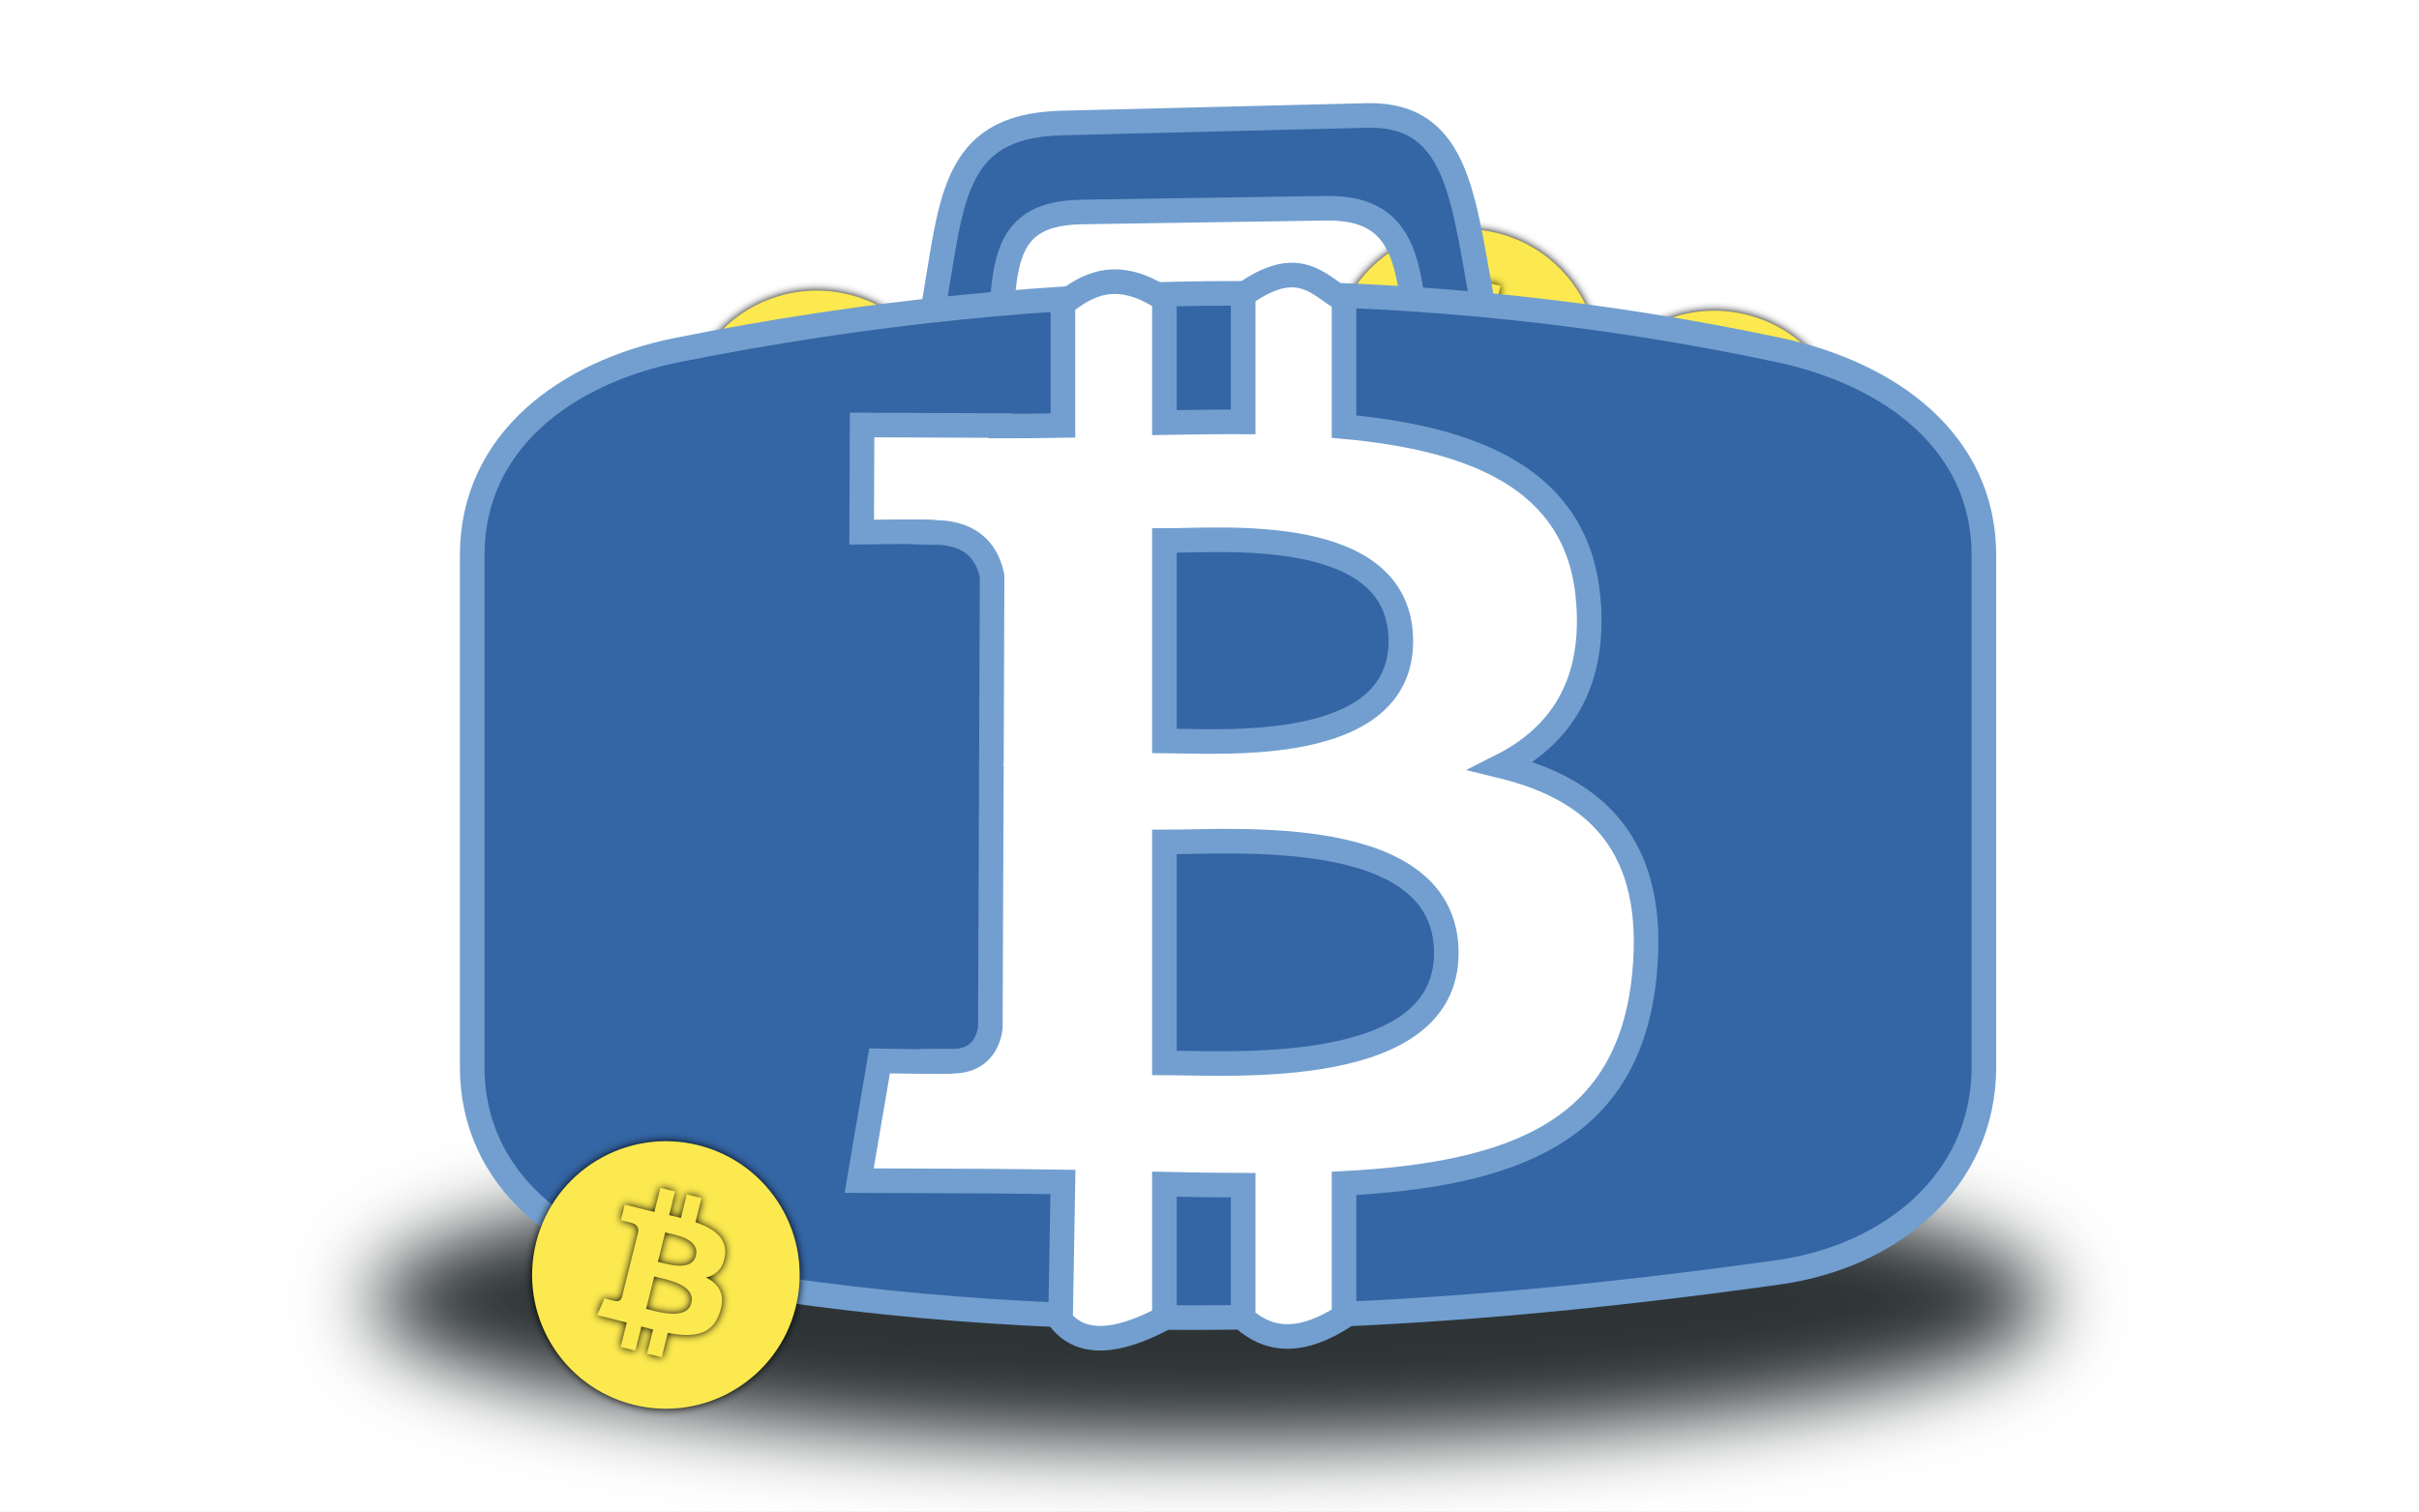
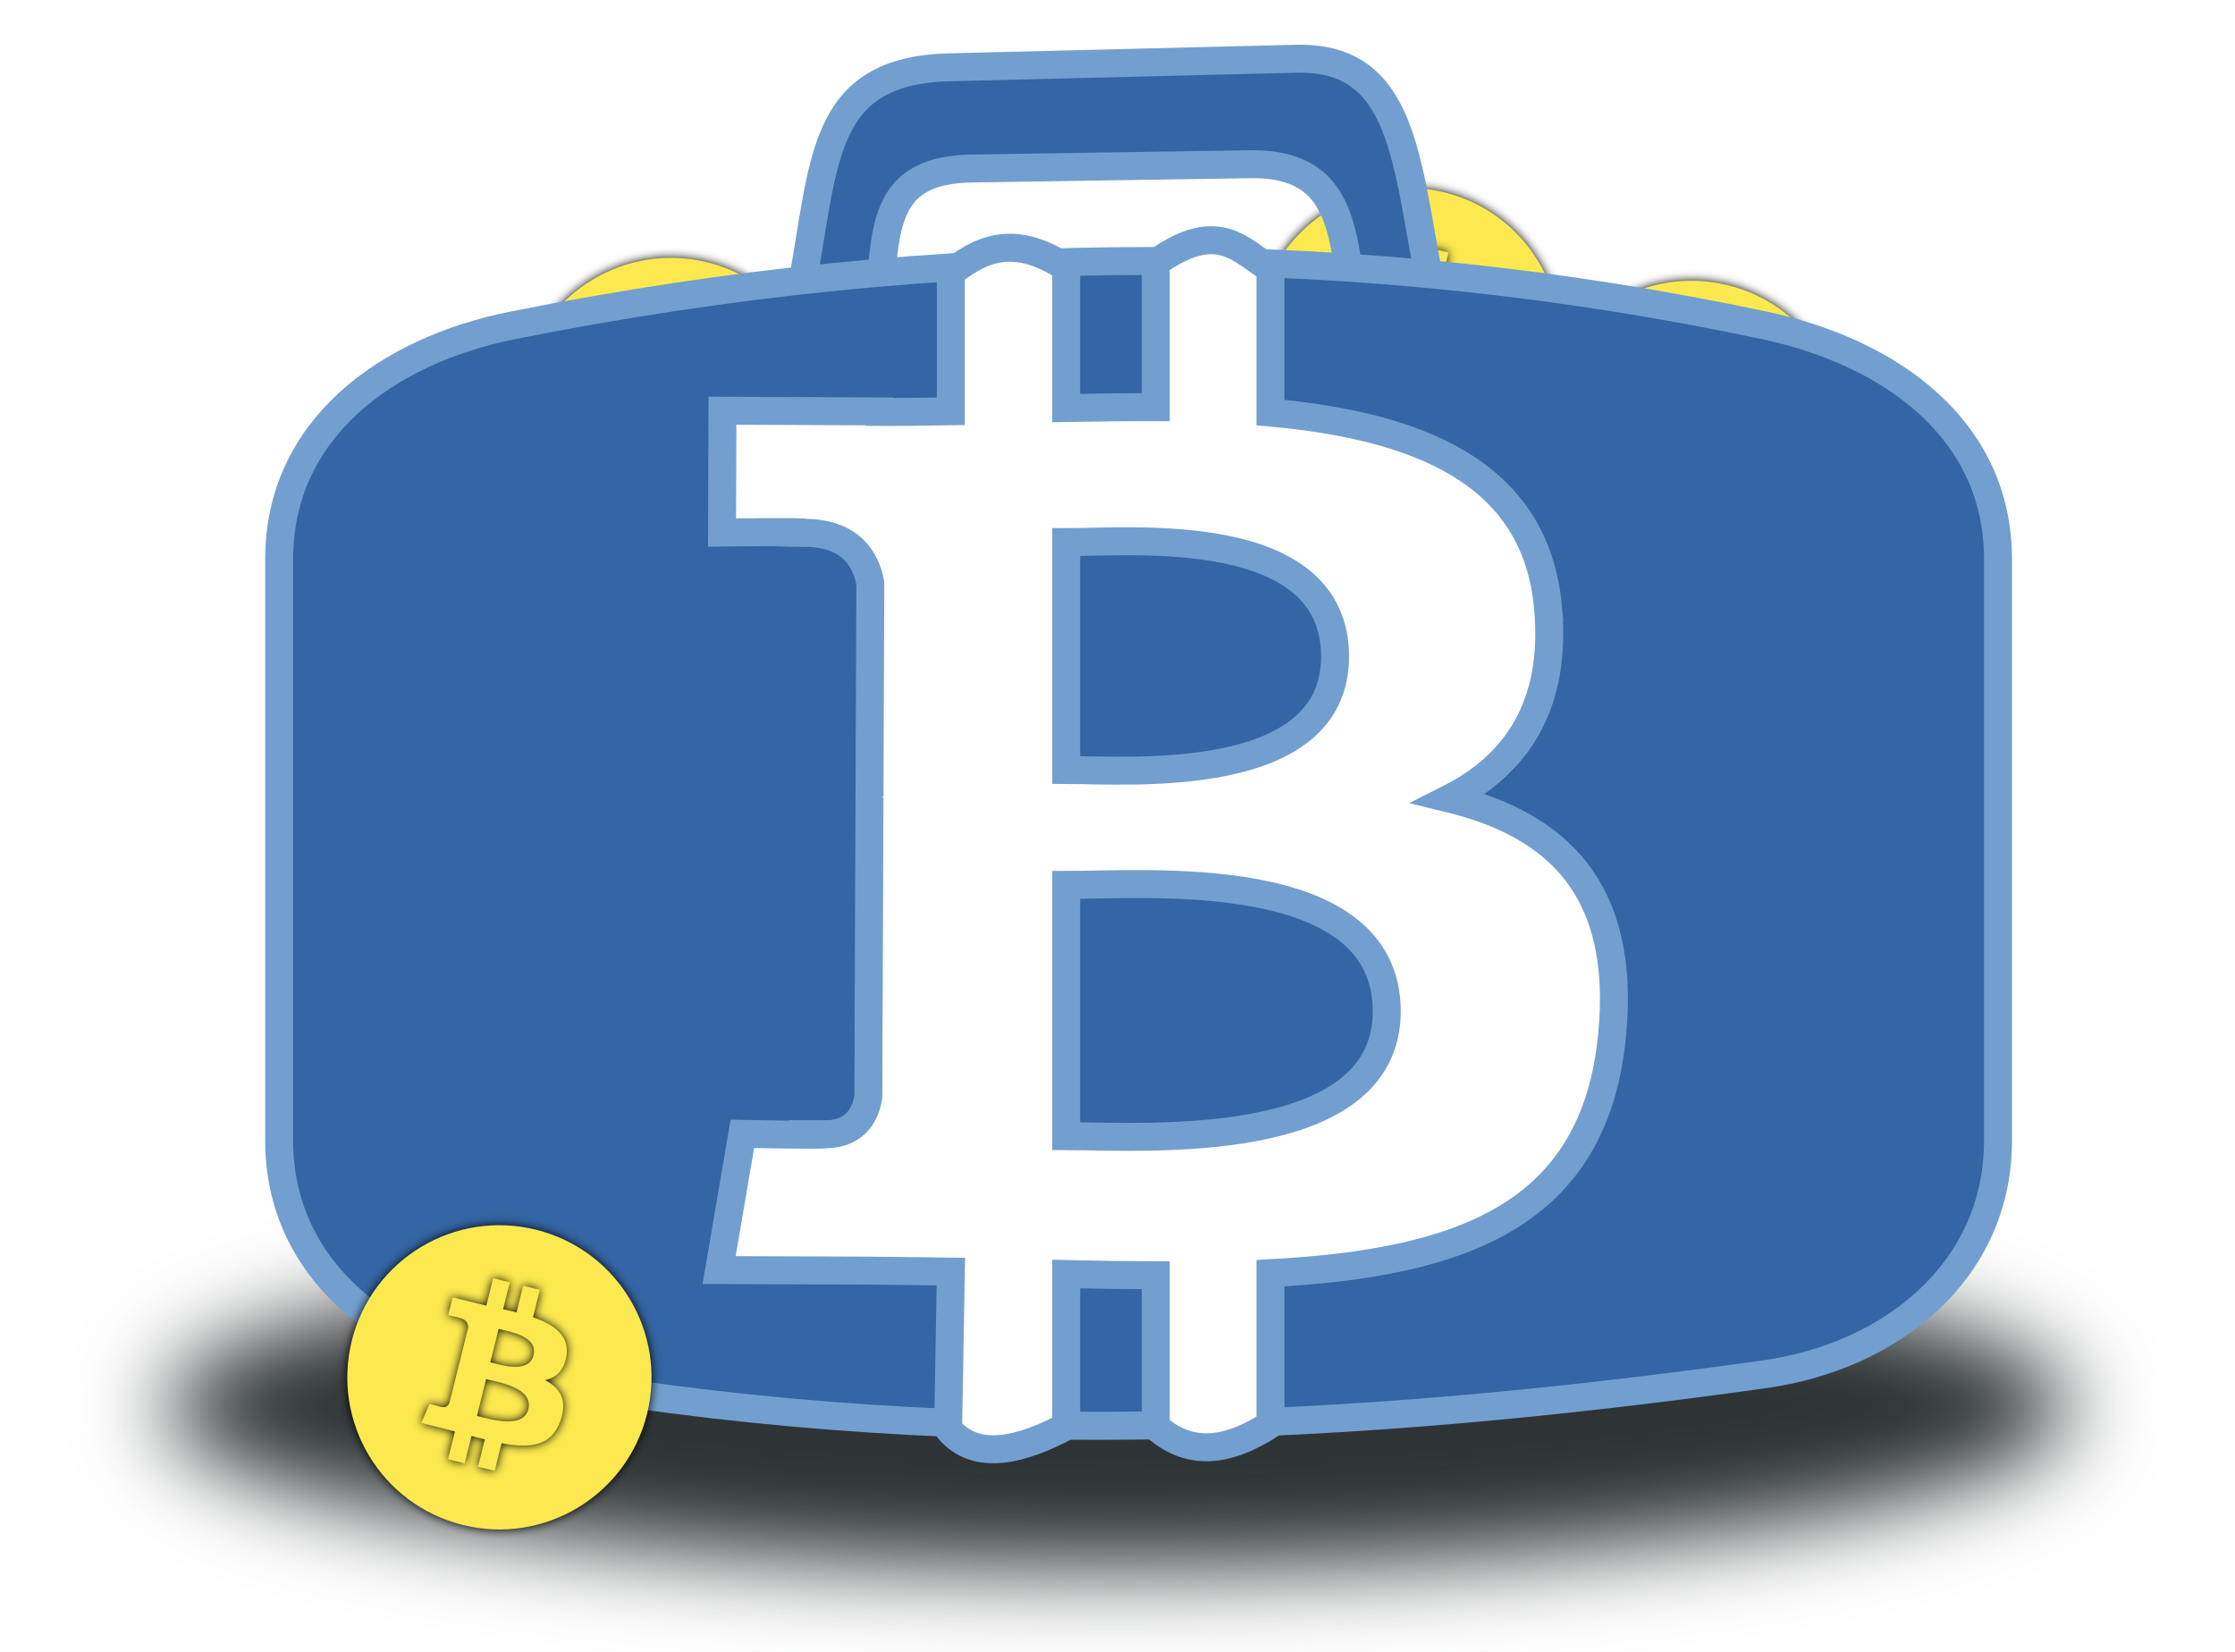
- <svg xmlns="http://www.w3.org/2000/svg" width="1280" height="800" id="svg2" version="1.1">
+ <svg xmlns="http://www.w3.org/2000/svg" width="920" height="680" id="svg2" version="1.1">
  <defs id="defs4">
    <linearGradient y2="63.996" x2="0" y1="-0.001" x1="0" id="coin-gradient" gradientTransform="scale(0.9999417,1.000058)" gradientUnits="userSpaceOnUse">
      <stop id="stop12" style="stop-color:#f9aa4b" offset="0%" />
      <stop id="stop14" style="stop-color:#f7931a" offset="100%" />
    </linearGradient>
    <filter color-interpolation-filters="sRGB" id="_drop-shadow">
      <feGaussianBlur id="feGaussianBlur7" stdDeviation="1" result="blur-out" in="SourceAlpha" />
      <feBlend id="feBlend9" mode="normal" in2="blur-out" in="SourceGraphic" />
    </filter>
    <linearGradient y2="1" x2="0" y1="0" x1="0" id="coin-gradient-4">
      <stop id="stop12-8" style="stop-color:#f9aa4b" offset="0%" />
      <stop id="stop14-8" style="stop-color:#f7931a" offset="100%" />
    </linearGradient>
    <filter color-interpolation-filters="sRGB" id="_drop-shadow-4">
      <feGaussianBlur id="feGaussianBlur7-0" stdDeviation="1" result="blur-out" in="SourceAlpha" />
      <feBlend id="feBlend9-9" mode="normal" in2="blur-out" in="SourceGraphic" />
    </filter>
    <filter color-interpolation-filters="sRGB" id="_drop-shadow-4-4">
      <feGaussianBlur id="feGaussianBlur7-0-5" stdDeviation="1" result="blur-out" in="SourceAlpha" />
      <feBlend id="feBlend9-9-5" mode="normal" in2="blur-out" in="SourceGraphic" />
    </filter>
    <filter color-interpolation-filters="sRGB" id="filter3821">
      <feGaussianBlur id="feGaussianBlur3823" stdDeviation="1" result="blur-out" in="SourceAlpha" />
      <feBlend id="feBlend3825" mode="normal" in2="blur-out" in="SourceGraphic" />
    </filter>
    <filter color-interpolation-filters="sRGB" id="_drop-shadow-4-1">
      <feGaussianBlur id="feGaussianBlur7-0-7" stdDeviation="1" result="blur-out" in="SourceAlpha" />
      <feBlend id="feBlend9-9-1" mode="normal" in2="blur-out" in="SourceGraphic" />
    </filter>
    <filter color-interpolation-filters="sRGB" id="filter3821-1">
      <feGaussianBlur id="feGaussianBlur3823-5" stdDeviation="1" result="blur-out" in="SourceAlpha" />
      <feBlend id="feBlend3825-2" mode="normal" in2="blur-out" in="SourceGraphic" />
    </filter>
    <filter color-interpolation-filters="sRGB" id="_drop-shadow-4-1-4">
      <feGaussianBlur id="feGaussianBlur7-0-7-2" stdDeviation="1" result="blur-out" in="SourceAlpha" />
      <feBlend id="feBlend9-9-1-3" mode="normal" in2="blur-out" in="SourceGraphic" />
    </filter>
    <filter color-interpolation-filters="sRGB" id="filter3891">
      <feGaussianBlur id="feGaussianBlur3893" stdDeviation="1" result="blur-out" in="SourceAlpha" />
      <feBlend id="feBlend3895" mode="normal" in2="blur-out" in="SourceGraphic" />
    </filter>
    <filter color-interpolation-filters="sRGB" id="_drop-shadow-4-1-6">
      <feGaussianBlur id="feGaussianBlur7-0-7-8" stdDeviation="1" result="blur-out" in="SourceAlpha" />
      <feBlend id="feBlend9-9-1-5" mode="normal" in2="blur-out" in="SourceGraphic" />
    </filter>
    <filter color-interpolation-filters="sRGB" id="filter3948">
      <feGaussianBlur id="feGaussianBlur3950" stdDeviation="1" result="blur-out" in="SourceAlpha" />
      <feBlend id="feBlend3952" mode="normal" in2="blur-out" in="SourceGraphic" />
    </filter>
    <filter color-interpolation-filters="sRGB" id="_drop-shadow-4-1-6-6">
      <feGaussianBlur id="feGaussianBlur7-0-7-8-1" stdDeviation="1" result="blur-out" in="SourceAlpha" />
      <feBlend id="feBlend9-9-1-5-8" mode="normal" in2="blur-out" in="SourceGraphic" />
    </filter>
    <filter color-interpolation-filters="sRGB" id="filter4032">
      <feGaussianBlur id="feGaussianBlur4034" stdDeviation="1" result="blur-out" in="SourceAlpha" />
      <feBlend id="feBlend4036" mode="normal" in2="blur-out" in="SourceGraphic" />
    </filter>
    <filter color-interpolation-filters="sRGB" id="_drop-shadow-4-1-6-9">
      <feGaussianBlur id="feGaussianBlur7-0-7-8-5" stdDeviation="1" result="blur-out" in="SourceAlpha" />
      <feBlend id="feBlend9-9-1-5-4" mode="normal" in2="blur-out" in="SourceGraphic" />
    </filter>
    <filter color-interpolation-filters="sRGB" id="filter4032-3">
      <feGaussianBlur id="feGaussianBlur4034-1" stdDeviation="1" result="blur-out" in="SourceAlpha" />
      <feBlend id="feBlend4036-2" mode="normal" in2="blur-out" in="SourceGraphic" />
    </filter>
    <filter id="filter4129" x="-0.056" width="1.112" y="-0.332" height="1.663" color-interpolation-filters="sRGB">
      <feGaussianBlur stdDeviation="6.375" id="feGaussianBlur4131" />
    </filter>
  </defs>
-   <g id="layer2" style="display:inline" transform="translate(0,544)">
-     <rect style="fill:#ffffff;fill-opacity:1;stroke:none" id="rect3825" width="1280" height="800" x="0" y="-544" ry="0" />
+   <g id="layer2" style="display:inline" transform="translate(0,424)">
+     <rect style="fill:#ffffff;fill-opacity:1;stroke:none" id="rect3825" width="920" height="680" x="0" y="-424" ry="0" />
  </g>
-   <g id="layer3" style="display:inline" transform="translate(0,544)">
+   <g id="layer3" style="display:inline" transform="translate(0,424)">
    <g id="g16" transform="matrix(8,0,0,8,-208.121,-130.7451)" />
    <g id="layer4" />
  </g>
-   <g id="layer1" transform="translate(0,-252.3622)">
-     <g id="g4136" transform="matrix(4.066766,0,0,4.066766,129.2654,-3122.109)">
+   <g id="layer1" transform="translate(0,-372.3622)">
+     <g id="g4136" transform="matrix(3.597091,0,0,3.597091,8.250704,-2642.265)">
      <g style="fill:#fce94f;display:inline" transform="matrix(0.5441046,0,0,0.5441046,57.07811,867.5832)" id="g3804-7-3">
        <path style="fill:#fce94f;filter:url(#_drop-shadow-4-1-6-9)" d="M 63.036,39.741 C 58.762,56.884 41.399,67.317 24.254,63.042 7.116,58.768 -3.317,41.404 0.959,24.262 5.231,7.117 22.594,-3.317 39.734,0.957 c 17.144,4.274 27.576,21.64 23.302,38.784 z" id="coin-6-3" />
        <path style="fill:#fce94f;filter:url(#_drop-shadow-4-1-6-9)" d="m 46.101,27.441 c 0.637,-4.258 -2.605,-6.547 -7.038,-8.074 l 1.438,-5.768 -3.511,-0.875 -1.4,5.616 c -0.923,-0.23 -1.871,-0.447 -2.813,-0.662 l 1.41,-5.653 -3.509,-0.875 -1.439,5.766 c -0.764,-0.174 -1.514,-0.346 -2.242,-0.527 l 0.004,-0.018 -4.842,-1.209 -0.934,3.75 c 0,0 2.605,0.597 2.55,0.634 1.422,0.355 1.679,1.296 1.636,2.042 l -1.638,6.571 c 0.098,0.025 0.225,0.061 0.365,0.117 -0.117,-0.029 -0.242,-0.061 -0.371,-0.092 l -2.296,9.205 c -0.174,0.432 -0.615,1.08 -1.609,0.834 0.035,0.051 -2.552,-0.637 -2.552,-0.637 l -1.743,4.019 4.569,1.139 c 0.85,0.213 1.683,0.436 2.503,0.646 l -1.453,5.834 3.507,0.875 1.439,-5.772 c 0.958,0.26 1.888,0.5 2.798,0.726 l -1.434,5.745 3.511,0.875 1.453,-5.823 c 5.987,1.133 10.489,0.676 12.384,-4.739 1.527,-4.36 -0.076,-6.875 -3.226,-8.515 2.294,-0.529 4.022,-2.038 4.483,-5.155 z m -8.022,11.249 c -1.085,4.36 -8.426,2.003 -10.806,1.412 l 1.928,-7.729 c 2.38,0.594 10.012,1.77 8.878,6.317 z m 1.086,-11.312 c -0.99,3.966 -7.1,1.951 -9.082,1.457 l 1.748,-7.01 c 1.982,0.494 8.365,1.416 7.334,5.553 z" id="symbol-2-1-4" />
      </g>
      <path transform="matrix(0.8,0,0,0.8,22.01507,798.3846)" d="m 265.767,250.873 c 0,12.743 -61.024,23.073 -136.302,23.073 -75.277,0 -136.302,-10.33 -136.302,-23.073 0,-12.743 61.024,-23.073 136.302,-23.073 75.277,0 136.302,10.33 136.302,23.073 z" id="path3764" style="fill:#2e3436;fill-opacity:1;stroke:none;display:inline;filter:url(#filter4129)" />
      <g style="fill:#fce94f" transform="matrix(0.5441046,0,0,0.5441046,141.4346,859.5812)" id="g3804-7">
        <path style="fill:#fce94f;filter:url(#_drop-shadow-4-1-6)" d="M 63.036,39.741 C 58.762,56.884 41.399,67.317 24.254,63.042 7.116,58.768 -3.317,41.404 0.959,24.262 5.231,7.117 22.594,-3.317 39.734,0.957 c 17.144,4.274 27.576,21.64 23.302,38.784 z" id="coin-6" />
        <path style="fill:#fce94f;filter:url(#_drop-shadow-4-1-6)" d="m 46.101,27.441 c 0.637,-4.258 -2.605,-6.547 -7.038,-8.074 l 1.438,-5.768 -3.511,-0.875 -1.4,5.616 c -0.923,-0.23 -1.871,-0.447 -2.813,-0.662 l 1.41,-5.653 -3.509,-0.875 -1.439,5.766 c -0.764,-0.174 -1.514,-0.346 -2.242,-0.527 l 0.004,-0.018 -4.842,-1.209 -0.934,3.75 c 0,0 2.605,0.597 2.55,0.634 1.422,0.355 1.679,1.296 1.636,2.042 l -1.638,6.571 c 0.098,0.025 0.225,0.061 0.365,0.117 -0.117,-0.029 -0.242,-0.061 -0.371,-0.092 l -2.296,9.205 c -0.174,0.432 -0.615,1.08 -1.609,0.834 0.035,0.051 -2.552,-0.637 -2.552,-0.637 l -1.743,4.019 4.569,1.139 c 0.85,0.213 1.683,0.436 2.503,0.646 l -1.453,5.834 3.507,0.875 1.439,-5.772 c 0.958,0.26 1.888,0.5 2.798,0.726 l -1.434,5.745 3.511,0.875 1.453,-5.823 c 5.987,1.133 10.489,0.676 12.384,-4.739 1.527,-4.36 -0.076,-6.875 -3.226,-8.515 2.294,-0.529 4.022,-2.038 4.483,-5.155 z m -8.022,11.249 c -1.085,4.36 -8.426,2.003 -10.806,1.412 l 1.928,-7.729 c 2.38,0.594 10.012,1.77 8.878,6.317 z m 1.086,-11.312 c -0.99,3.966 -7.1,1.951 -9.082,1.457 l 1.748,-7.01 c 1.982,0.494 8.365,1.416 7.334,5.553 z" id="symbol-2-1" />
      </g>
      <g id="g3998" transform="matrix(0.5441046,0,0,0.5441046,174.0627,873.1925)" style="fill:#fce94f">
        <path id="path4000" d="M 63.036,39.741 C 58.762,56.884 41.399,67.317 24.254,63.042 7.116,58.768 -3.317,41.404 0.959,24.262 5.231,7.117 22.594,-3.317 39.734,0.957 c 17.144,4.274 27.576,21.64 23.302,38.784 z" style="fill:#fce94f;filter:url(#_drop-shadow-4-1-6)" />
        <path id="path4002" d="m 46.101,27.441 c 0.637,-4.258 -2.605,-6.547 -7.038,-8.074 l 1.438,-5.768 -3.511,-0.875 -1.4,5.616 c -0.923,-0.23 -1.871,-0.447 -2.813,-0.662 l 1.41,-5.653 -3.509,-0.875 -1.439,5.766 c -0.764,-0.174 -1.514,-0.346 -2.242,-0.527 l 0.004,-0.018 -4.842,-1.209 -0.934,3.75 c 0,0 2.605,0.597 2.55,0.634 1.422,0.355 1.679,1.296 1.636,2.042 l -1.638,6.571 c 0.098,0.025 0.225,0.061 0.365,0.117 -0.117,-0.029 -0.242,-0.061 -0.371,-0.092 l -2.296,9.205 c -0.174,0.432 -0.615,1.08 -1.609,0.834 0.035,0.051 -2.552,-0.637 -2.552,-0.637 l -1.743,4.019 4.569,1.139 c 0.85,0.213 1.683,0.436 2.503,0.646 l -1.453,5.834 3.507,0.875 1.439,-5.772 c 0.958,0.26 1.888,0.5 2.798,0.726 l -1.434,5.745 3.511,0.875 1.453,-5.823 c 5.987,1.133 10.489,0.676 12.384,-4.739 1.527,-4.36 -0.076,-6.875 -3.226,-8.515 2.294,-0.529 4.022,-2.038 4.483,-5.155 z m -8.022,11.249 c -1.085,4.36 -8.426,2.003 -10.806,1.412 l 1.928,-7.729 c 2.38,0.594 10.012,1.77 8.878,6.317 z m 1.086,-11.312 c -0.99,3.966 -7.1,1.951 -9.082,1.457 l 1.748,-7.01 c 1.982,0.494 8.365,1.416 7.334,5.553 z" style="fill:#fce94f;filter:url(#_drop-shadow-4-1-6)" />
      </g>
      <g style="fill:#fce94f" transform="matrix(0.5441046,0,0,0.5441046,173.8677,870.2038)" id="g3804-7-9">
        <path style="fill:#fce94f;filter:url(#_drop-shadow-4-1-6-6)" d="M 63.036,39.741 C 58.762,56.884 41.399,67.317 24.254,63.042 7.116,58.768 -3.317,41.404 0.959,24.262 5.231,7.117 22.594,-3.317 39.734,0.957 c 17.144,4.274 27.576,21.64 23.302,38.784 z" id="coin-6-2" />
        <path style="fill:#fce94f;filter:url(#_drop-shadow-4-1-6-6)" d="m 46.101,27.441 c 0.637,-4.258 -2.605,-6.547 -7.038,-8.074 l 1.438,-5.768 -3.511,-0.875 -1.4,5.616 c -0.923,-0.23 -1.871,-0.447 -2.813,-0.662 l 1.41,-5.653 -3.509,-0.875 -1.439,5.766 c -0.764,-0.174 -1.514,-0.346 -2.242,-0.527 l 0.004,-0.018 -4.842,-1.209 -0.934,3.75 c 0,0 2.605,0.597 2.55,0.634 1.422,0.355 1.679,1.296 1.636,2.042 l -1.638,6.571 c 0.098,0.025 0.225,0.061 0.365,0.117 -0.117,-0.029 -0.242,-0.061 -0.371,-0.092 l -2.296,9.205 c -0.174,0.432 -0.615,1.08 -1.609,0.834 0.035,0.051 -2.552,-0.637 -2.552,-0.637 l -1.743,4.019 4.569,1.139 c 0.85,0.213 1.683,0.436 2.503,0.646 l -1.453,5.834 3.507,0.875 1.439,-5.772 c 0.958,0.26 1.888,0.5 2.798,0.726 l -1.434,5.745 3.511,0.875 1.453,-5.823 c 5.987,1.133 10.489,0.676 12.384,-4.739 1.527,-4.36 -0.076,-6.875 -3.226,-8.515 2.294,-0.529 4.022,-2.038 4.483,-5.155 z m -8.022,11.249 c -1.085,4.36 -8.426,2.003 -10.806,1.412 l 1.928,-7.729 c 2.38,0.594 10.012,1.77 8.878,6.317 z m 1.086,-11.312 c -0.99,3.966 -7.1,1.951 -9.082,1.457 l 1.748,-7.01 c 1.982,0.494 8.365,1.416 7.334,5.553 z" id="symbol-2-1-7" />
      </g>
      <g transform="matrix(0.8,0,0,0.8,24.08172,186.1733)" id="g3819">
        <path style="fill:#3465a4;fill-opacity:1;stroke:#729fcf;stroke-width:4;stroke-miterlimit:4;stroke-opacity:1;stroke-dasharray:none" d="m 181.563,935.552 c 0.034,-29.829 -3.631,-48.395 -9.837,-79.472 -3.627,-18.161 -3.71,-33.186 -19.329,-32.8 L 102.854,824.505 c -18.514,0.458 -17.784,13.367 -21.166,31.575 -5.435,29.265 -6.937,51.92 -6.749,79.472 m 13.471,-9.297 c -0.108,-23.426 -1.323,-33.247 3.328,-58.287 2.933,-15.792 -1.731,-28.74 14.329,-28.988 l 39.705,-0.612 c 16.06,-0.248 12.983,13.849 16.128,29.6 5.383,26.953 6.792,32.417 6.763,58.287" id="rect3755-4" />
        <path style="fill:#3465a4;fill-opacity:1;stroke:#729fcf;stroke-width:4;stroke-miterlimit:4;stroke-opacity:1;stroke-dasharray:none" d="m 40.392,861.419 c 62.153,-12.413 121.77,-12.142 179.012,0 18.117,3.843 33.429,14.909 33.429,33.429 l 0,83.197 c 0,18.52 -15.089,30.857 -33.429,33.429 -58.846,8.251 -118.212,11.292 -179.012,0 -18.208,-3.382 -33.429,-14.909 -33.429,-33.429 l 0,-83.197 c 0,-18.52 15.268,-29.802 33.429,-33.429 z" id="rect3755" />
        <path id="symbol" d="m 188.458,901.705 c -1.783,-19.339 -18.634,-25.885 -39.696,-27.813 l 0,-20.594 c -4.149,-2.377 -7.329,-7.338 -16.403,-0.84 l 0,20.665 c -4.291,-0.016 -8.454,0.051 -12.812,0.121 l 0,-20.06 c -7.904,-5.286 -12.783,-2.188 -16.503,0.714 l 0,19.809 c -3.534,0.058 -6.772,0.111 -10.156,0.1 l -0.002,-0.083 -22.512,-0.095 -0.064,17.433 c 0,0 12.054,-0.183 11.853,0.038 6.611,0.028 8.748,3.874 9.361,7.189 l -0.118,30.548 c 0.456,0.005 1.051,0.026 1.725,0.12 -0.544,-10e-4 -1.126,-0.007 -1.724,-0.005 l -0.171,42.795 c -0.298,2.08 -1.534,5.392 -6.153,5.382 0.208,0.186 -11.865,-0.049 -11.865,-0.049 l -3.319,19.48 21.241,0.082 c 3.953,0.02 8.086,0.102 11.904,0.141 l -0.389,22.455 c 4.054,4.987 10.902,2.839 16.892,-0.323 l 0,-21.779 c 4.476,0.11 8.582,0.162 12.812,0.175 l 0,21.655 c 4.537,4.022 9.792,3.945 16.403,-0.327 l 0,-21.629 c 27.447,-1.468 46.388,-8.306 48.873,-34.065 2.006,-20.742 -7.718,-30.039 -23.281,-33.84 9.482,-4.782 15.432,-13.249 14.103,-27.4 z m -23.062,57.901 c -0.07,20.267 -34.787,17.827 -45.849,17.794 l 0,-35.933 c 11.065,0.046 45.933,-3.001 45.849,18.139 z m -7.394,-50.726 c -0.077,18.439 -29.241,16.175 -38.455,16.139 l 0,-32.589 c 9.214,0.035 38.528,-2.782 38.455,16.45 z" style="fill:#ffffff;stroke:#729fcf;stroke-width:4;stroke-miterlimit:4;stroke-dasharray:none" />
      </g>
      <g id="g4011" transform="matrix(0.5441046,0,0,0.5441046,37.44691,978.2886)" style="fill:#fce94f">
        <path id="path4013" d="M 63.036,39.741 C 58.762,56.884 41.399,67.317 24.254,63.042 7.116,58.768 -3.317,41.404 0.959,24.262 5.231,7.117 22.594,-3.317 39.734,0.957 c 17.144,4.274 27.576,21.64 23.302,38.784 z" style="fill:#fce94f;filter:url(#_drop-shadow-4-1-6)" />
        <path id="path4015" d="m 46.101,27.441 c 0.637,-4.258 -2.605,-6.547 -7.038,-8.074 l 1.438,-5.768 -3.511,-0.875 -1.4,5.616 c -0.923,-0.23 -1.871,-0.447 -2.813,-0.662 l 1.41,-5.653 -3.509,-0.875 -1.439,5.766 c -0.764,-0.174 -1.514,-0.346 -2.242,-0.527 l 0.004,-0.018 -4.842,-1.209 -0.934,3.75 c 0,0 2.605,0.597 2.55,0.634 1.422,0.355 1.679,1.296 1.636,2.042 l -1.638,6.571 c 0.098,0.025 0.225,0.061 0.365,0.117 -0.117,-0.029 -0.242,-0.061 -0.371,-0.092 l -2.296,9.205 c -0.174,0.432 -0.615,1.08 -1.609,0.834 0.035,0.051 -2.552,-0.637 -2.552,-0.637 l -1.743,4.019 4.569,1.139 c 0.85,0.213 1.683,0.436 2.503,0.646 l -1.453,5.834 3.507,0.875 1.439,-5.772 c 0.958,0.26 1.888,0.5 2.798,0.726 l -1.434,5.745 3.511,0.875 1.453,-5.823 c 5.987,1.133 10.489,0.676 12.384,-4.739 1.527,-4.36 -0.076,-6.875 -3.226,-8.515 2.294,-0.529 4.022,-2.038 4.483,-5.155 z m -8.022,11.249 c -1.085,4.36 -8.426,2.003 -10.806,1.412 l 1.928,-7.729 c 2.38,0.594 10.012,1.77 8.878,6.317 z m 1.086,-11.312 c -0.99,3.966 -7.1,1.951 -9.082,1.457 l 1.748,-7.01 c 1.982,0.494 8.365,1.416 7.334,5.553 z" style="fill:#fce94f;filter:url(#_drop-shadow-4-1-6)" />
      </g>
    </g>
  </g>
-   <g id="layer5" transform="translate(0,544)" />
+   <g id="layer5" transform="translate(0,424)" />
</svg>
